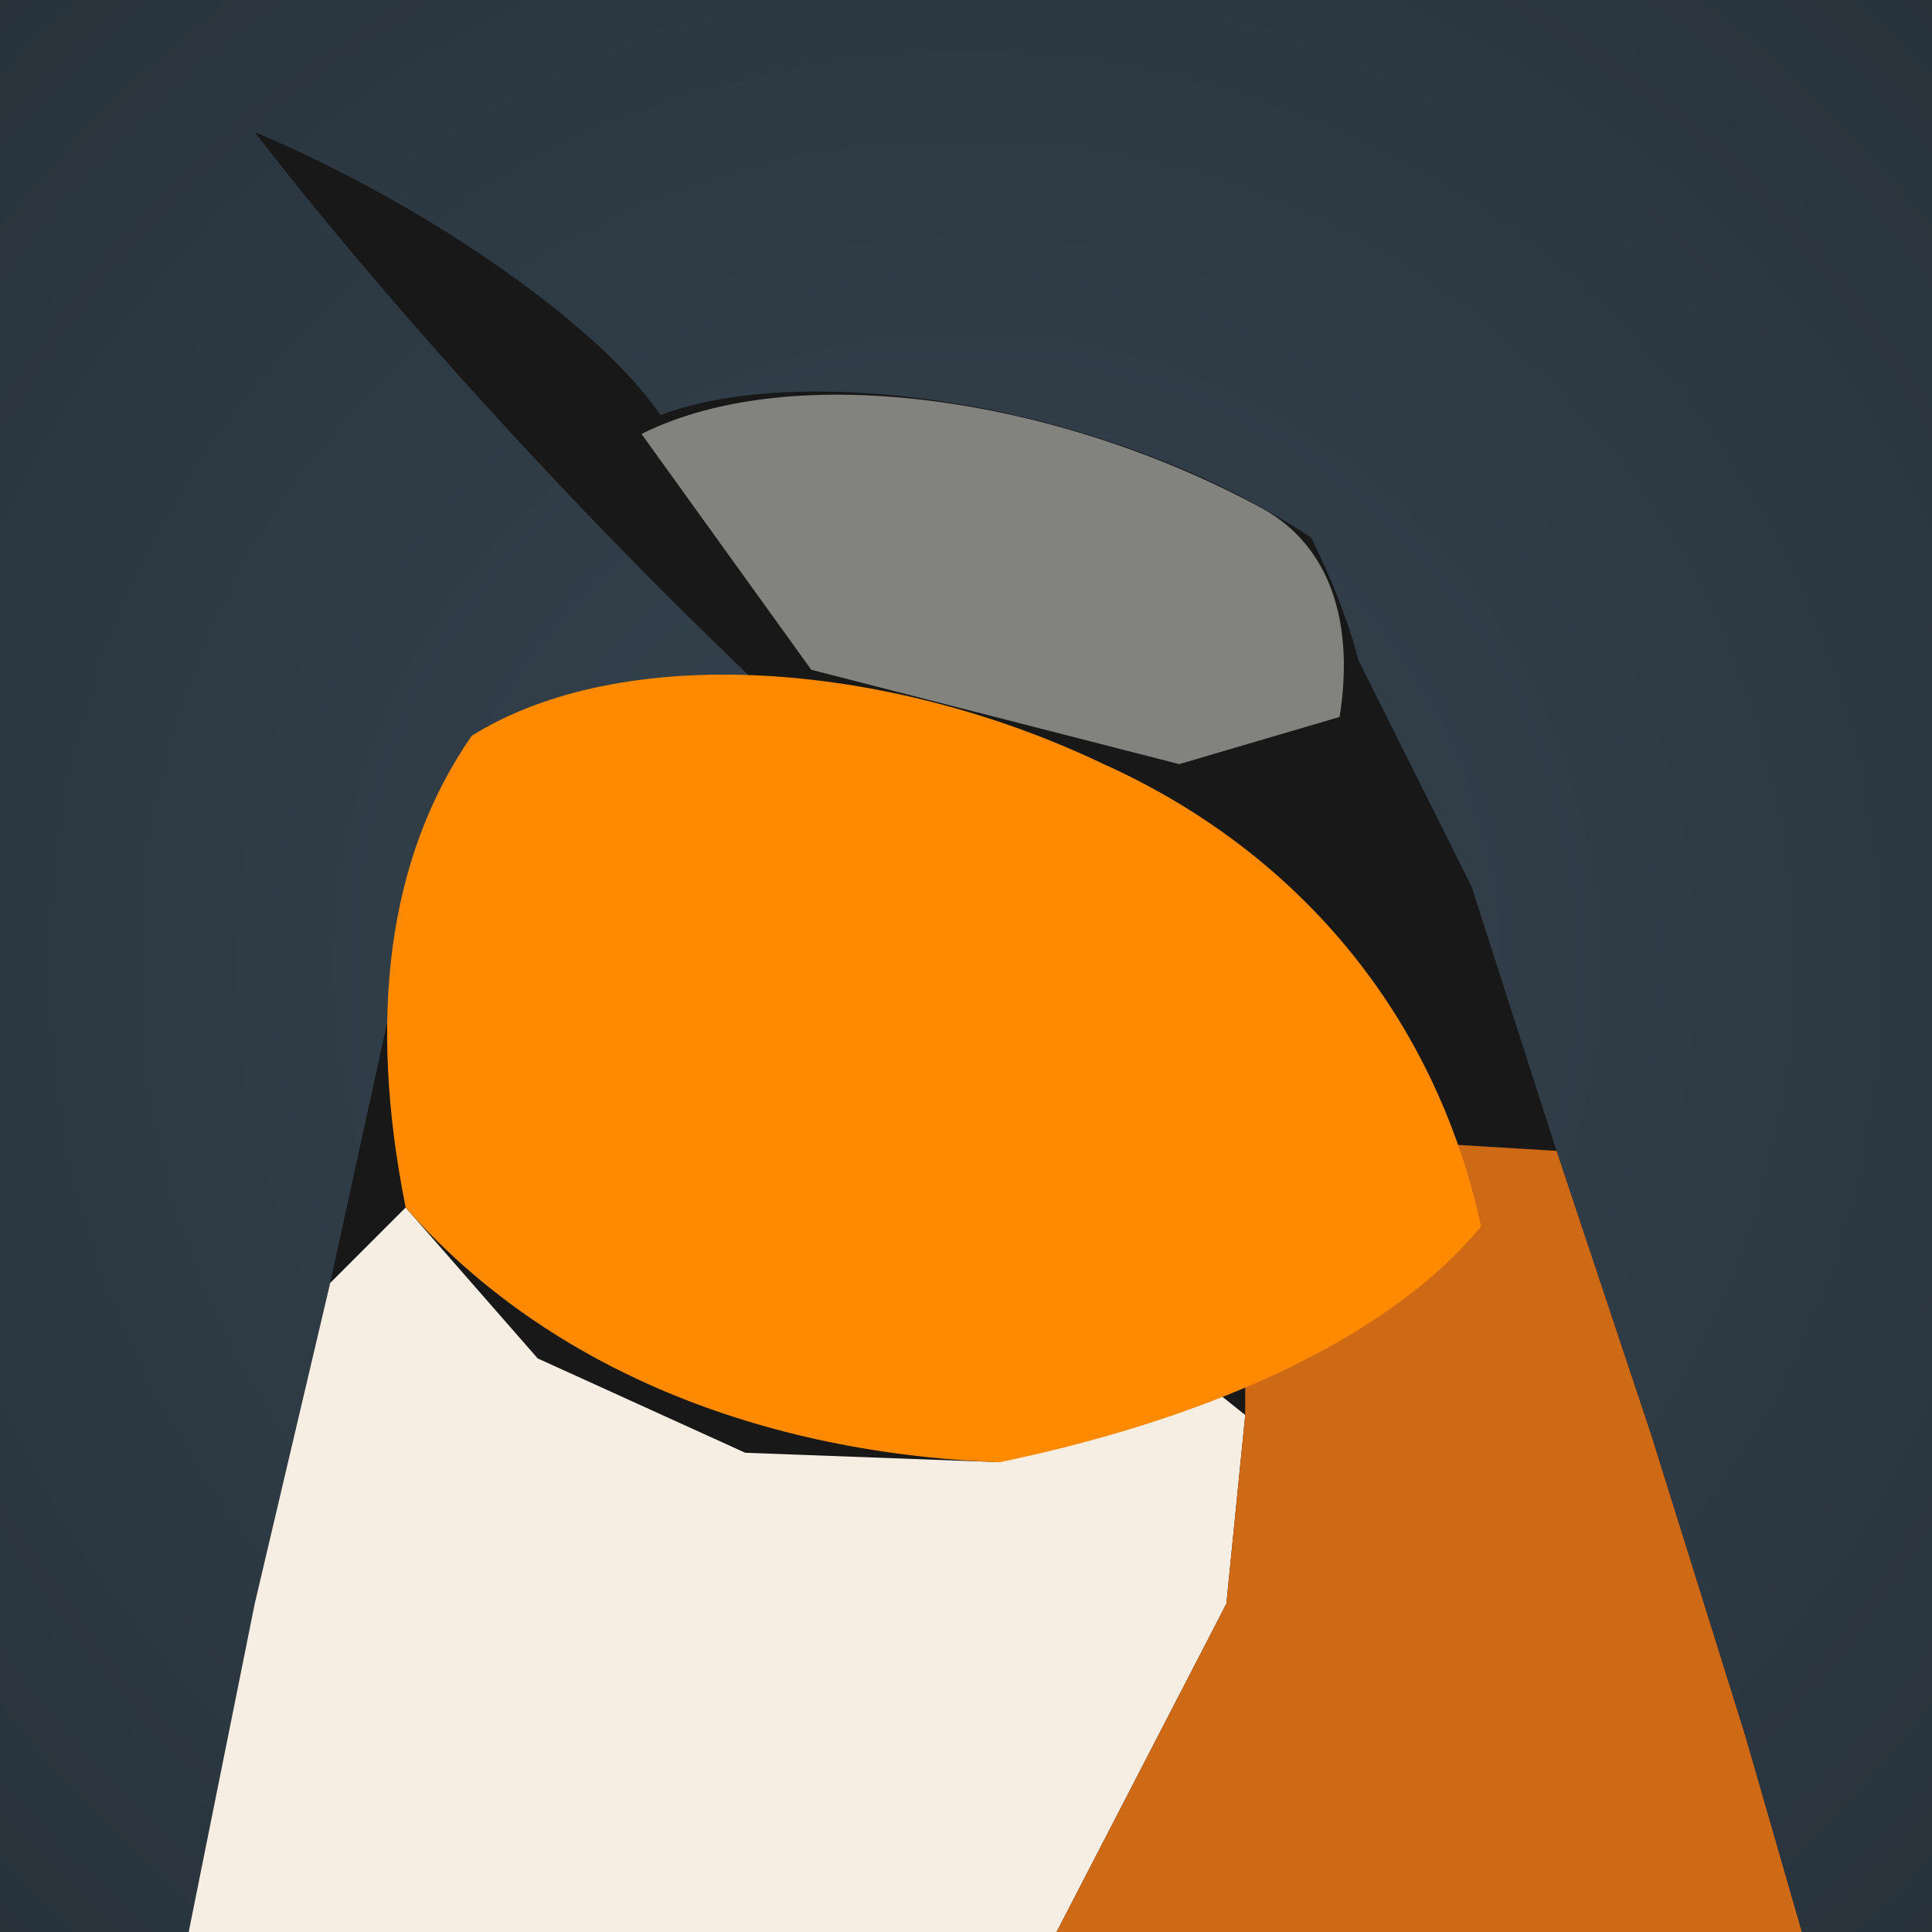
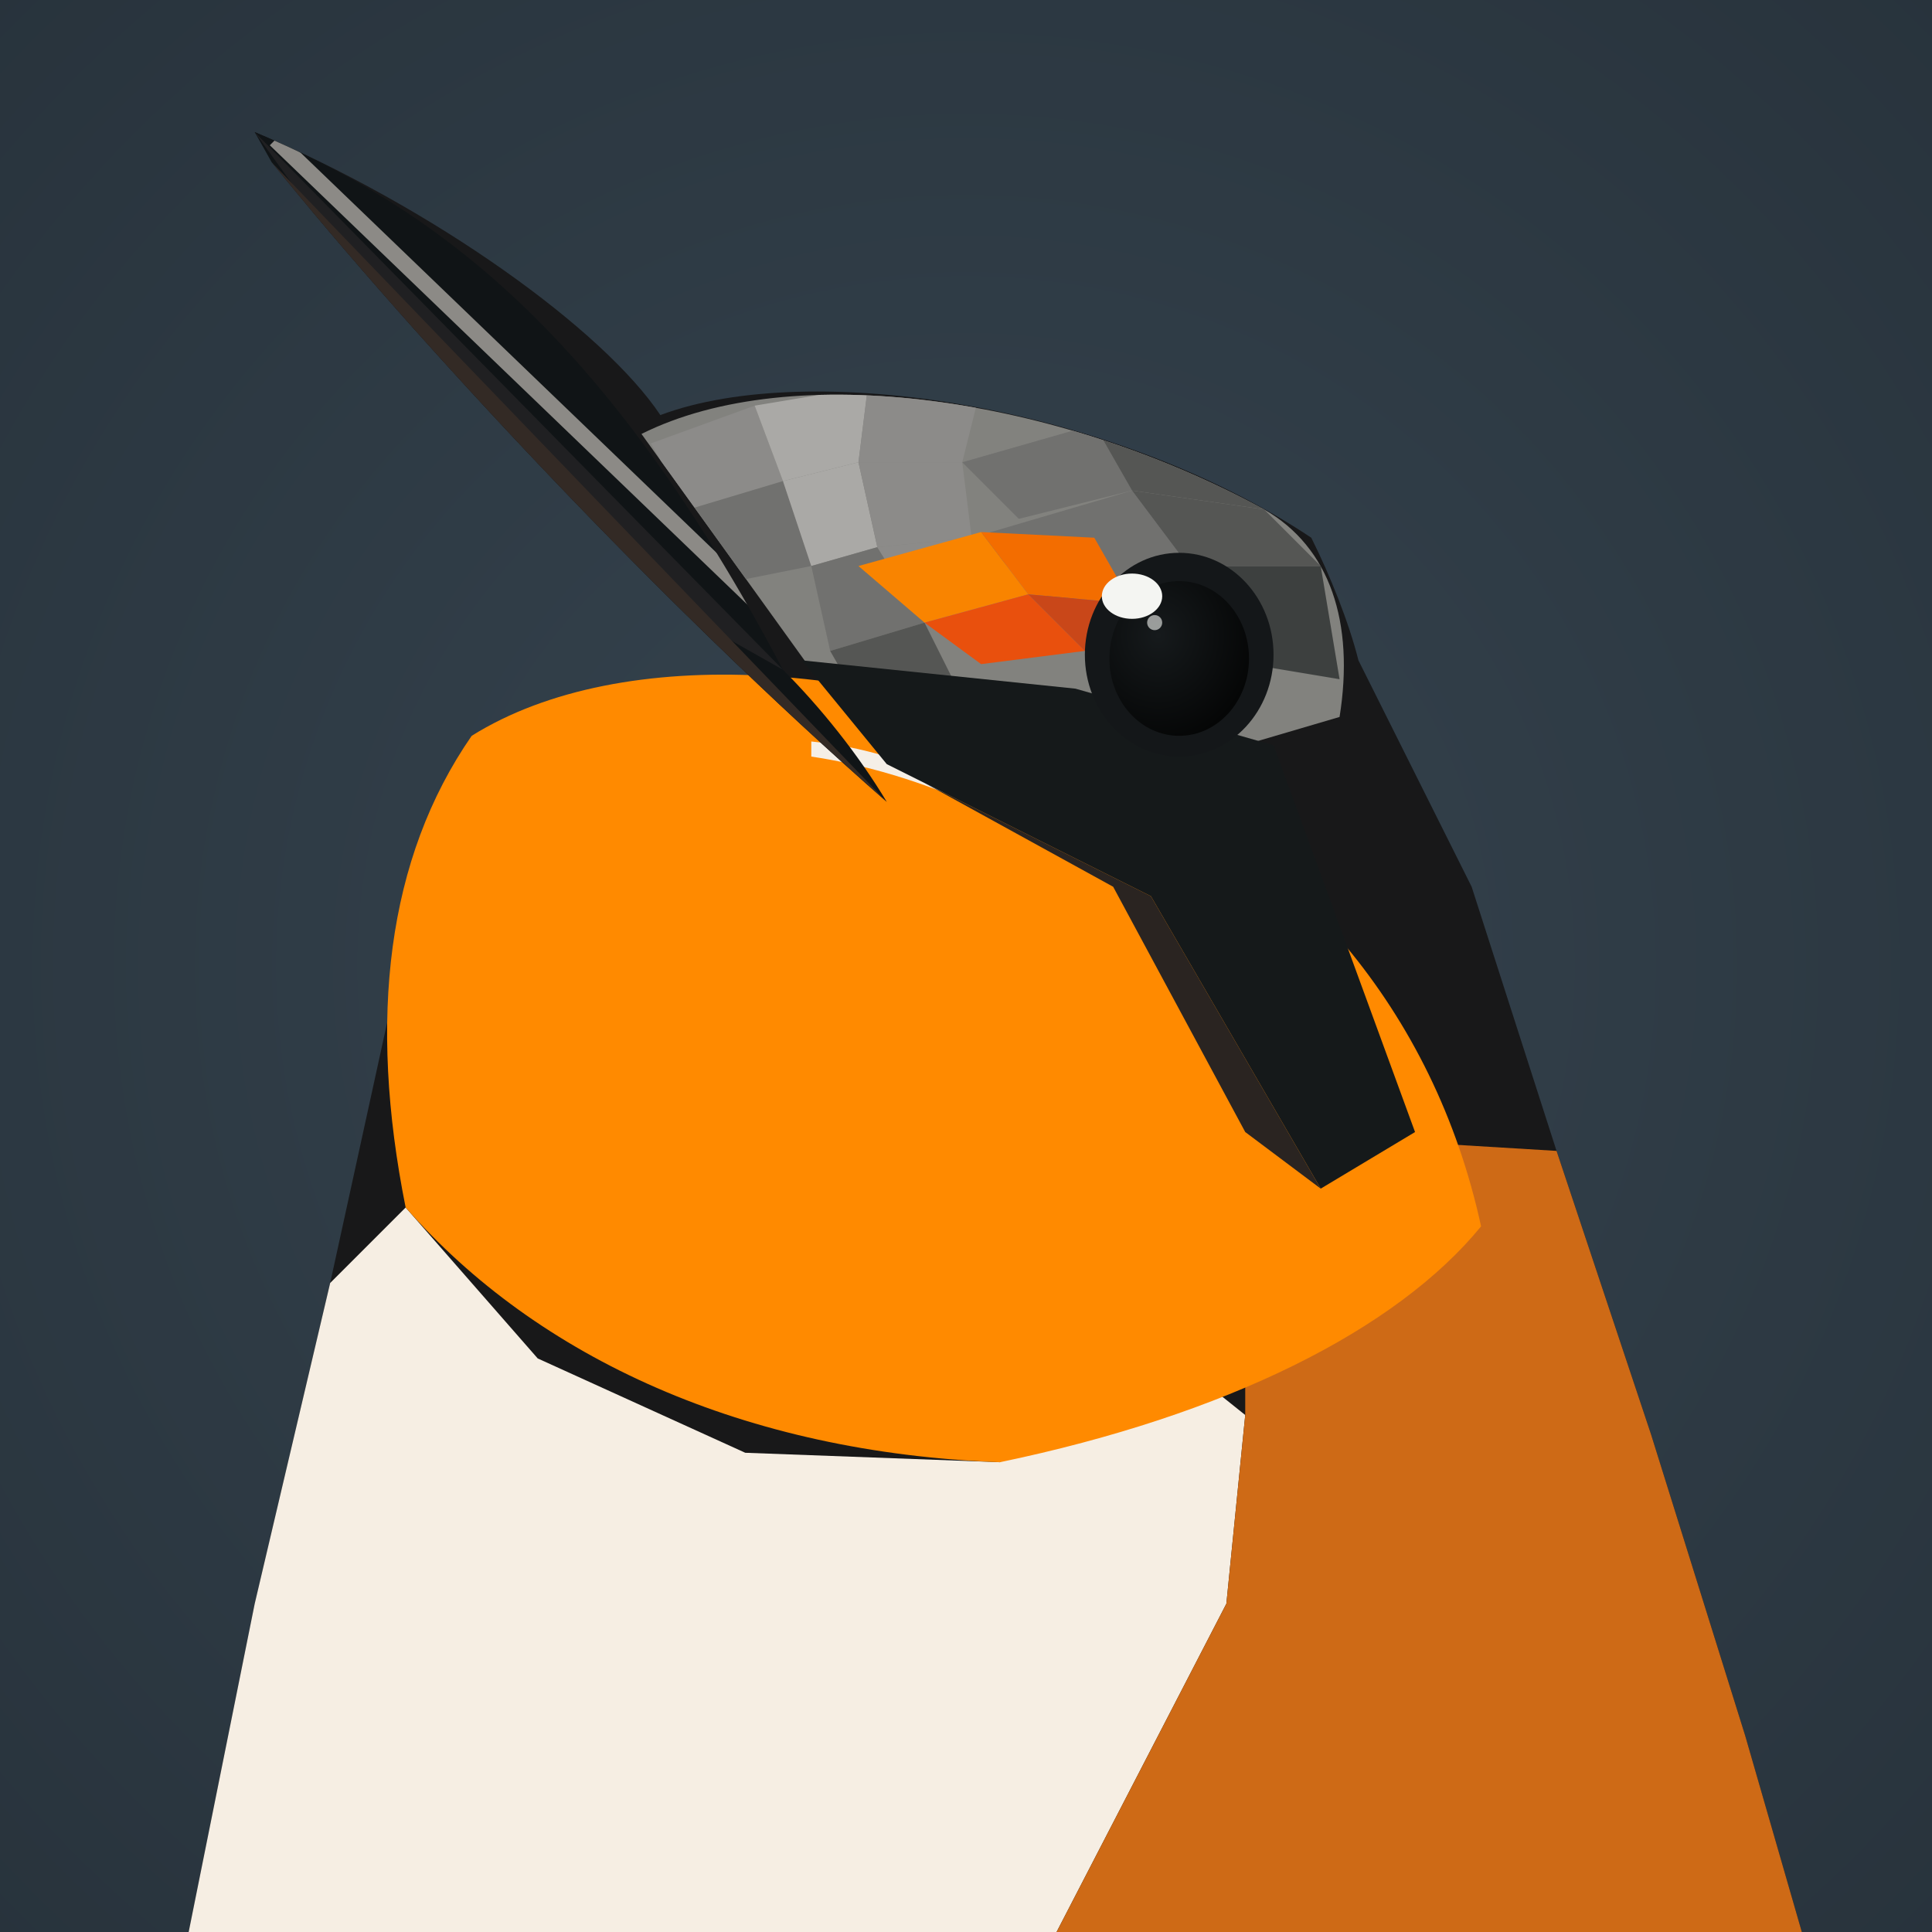
<svg xmlns="http://www.w3.org/2000/svg" viewBox="0 0 1024 1024" width="1024" height="1024">
  <defs>
    <radialGradient id="background-gradient" cx="50%" cy="50%" r="75%">
      <stop offset="0%" stop-color="#36444F" />
      <stop offset="100%" stop-color="#27323B" />
    </radialGradient>
+     <radialGradient id="eye-iris-gradient" cx="35%" cy="35%" r="70%">
+       <stop offset="0%" stop-color="#161A1C" />
+       <stop offset="100%" stop-color="#050606" />
+     </radialGradient>
+     <clipPath id="beak-clip">
+       <path d="M 135 70 C 230 110, 320 175, 415 355 C 435 375, 455 400, 470 425 C 350 320, 220 180, 144 86 Z" />
+     </clipPath>
+     <clipPath id="crown-clip">
+       <path d="M 340 230 C 420 190, 560 210, 670 270 C 705 290, 718 330, 710 380 L 625 405 L 430 355 Z" />
+     </clipPath>
    <clipPath id="preview-rounded-square">
      <rect x="0" y="0" width="1024" height="1024" rx="220" ry="220" />
    </clipPath>
  </defs>
  <g id="icon">
    <rect id="background" x="0" y="0" width="1024" height="1024" fill="url(#background-gradient)" />
    <g id="bird">
      <path id="bird-silhouette" d="M 135 70 C 230 110, 320 175, 350 220 C 430 190, 590 215, 695 285 C 705 305, 715 330, 720 350 L 780 470 L 825 610 L 875 760 L 925 920 L 955 1024 L 100 1024 L 135 850 L 175 680 L 210 520 L 250 390 C 320 380, 410 405, 470 425 C 350 320, 220 180, 135 70 Z" fill="#181819" />
      <polygon id="chest-base" points="610 710 530 775 395 770 285 720 215 640 175 680 135 850 100 1024 560 1024 650 850 660 750" fill="#F6EEE3" />
      <polygon id="side-body-base" points="660 600 825 610 875 760 925 920 955 1024 560 1024 650 850 660 750" fill="#CE6A16" />
      <path id="gorget-base" d="M 250 390 C 330 340, 470 350, 585 405 C 685 450, 760 535, 785 650 C 740 705, 650 750, 530 775 C 395 770, 285 720, 215 640 C 195 540, 205 455, 250 390 Z" fill="#FF8A00" />
-       <path id="crown-base" d="M 340 230 C 420 190, 560 210, 670 270 C 705 290, 718 330, 710 380 L 625 405 L 430 355 Z" fill="#82827E" />
+       <g id="head">
+         <path id="cheek-separator" d="M 430 393 Q 470 397, 510 417 Q 550 427, 590 433 Q 550 437, 510 424 Q 470 407, 430 401 Z" fill="#F5EFE7" />
+         <path id="crown-base" d="M 340 230 C 420 190, 560 210, 670 270 C 705 290, 718 330, 710 380 L 625 405 L 430 355 Z" fill="#82827E" />
+         <g id="crown-facets" clip-path="url(#crown-clip)">
+           <polygon id="crown-facet-01" points="345 235 400 215 415 255 365 270" fill="#8C8B89" />
+           <polygon id="crown-facet-02" points="400 215 460 205 455 245 415 255" fill="#AAA9A6" />
+           <polygon id="crown-facet-03" points="460 205 520 205 510 245 455 245" fill="#8C8B89" />
+           <polygon id="crown-facet-04" points="365 270 415 255 430 300 380 310" fill="#71716F" />
+           <polygon id="crown-facet-05" points="415 255 455 245 465 290 430 300" fill="#AAA9A6" />
+           <polygon id="crown-facet-06" points="455 245 510 245 515 285 465 290" fill="#8C8B89" />
+           <polygon id="crown-facet-07" points="510 245 580 225 600 260 540 275" fill="#71716F" />
+           <polygon id="crown-facet-08" points="580 225 650 240 670 270 600 260" fill="#555654" />
+           <polygon id="crown-facet-09" points="430 300 465 290 490 330 440 345" fill="#71716F" />
+           <polygon id="crown-facet-10" points="465 290 515 285 535 325 490 330" fill="#8C8B89" />
+           <polygon id="crown-facet-11" points="515 285 600 260 630 300 560 320" fill="#71716F" />
+           <polygon id="crown-facet-12" points="630 300 700 300 710 360 650 350" fill="#3D403F" />
+           <polygon id="crown-facet-13" points="440 345 490 330 510 370 460 380" fill="#555654" />
+           <polygon id="crown-facet-14" points="600 260 670 270 700 300 630 300" fill="#555654" />
+         </g>
+         <g id="forehead">
+           <polygon id="forehead-01" points="455 300 520 282 545 315 490 330" fill="#F98400" />
+           <polygon id="forehead-02" points="520 282 580 285 600 320 545 315" fill="#F36D00" />
+           <polygon id="forehead-03" points="490 330 545 315 575 345 520 352" fill="#E9500D" />
+           <polygon id="forehead-04" points="545 315 600 320 625 350 575 345" fill="#C94719" />
+         </g>
+         <polygon id="eye-stripe" points="425 350 570 365 675 395 750 600 700 630 610 475 470 405" fill="#15191A" />
+         <polygon id="eye-stripe-secondary" points="470 405 610 475 700 630 660 600 590 470 490 415" fill="#2A2421" />
+         <g id="eye">
+           <ellipse id="eye-outer" cx="625" cy="347" rx="50" ry="54" fill="#141719" />
+           <ellipse id="eye-iris" cx="625" cy="349" rx="37" ry="41" fill="url(#eye-iris-gradient)" />
+           <ellipse id="eye-highlight-primary" cx="600" cy="316" rx="16" ry="12" fill="#F4F5F2" />
+           <ellipse id="eye-highlight-secondary" cx="612" cy="330" rx="4" ry="4" fill="#F4F5F2" opacity="0.6" />
+         </g>
+       </g>
+       <g id="beak" clip-path="url(#beak-clip)">
+         <path id="beak-main" d="M 135 70 C 230 110, 320 175, 415 355 C 435 375, 455 400, 470 425 C 350 320, 220 180, 144 86 Z" fill="#101416" />
+         <polygon id="beak-face-upper" points="135 70 415 355 300 290 200 160" fill="#202022" />
+         <polygon id="beak-face-lower" points="144 86 470 425 350 340 220 180" fill="#332A25" />
+         <polygon id="beak-highlight" points="149 71 411 323 405 329 143 77" fill="#C6C2BA" opacity="0.68" />
+       </g>
    </g>
  </g>
</svg>
